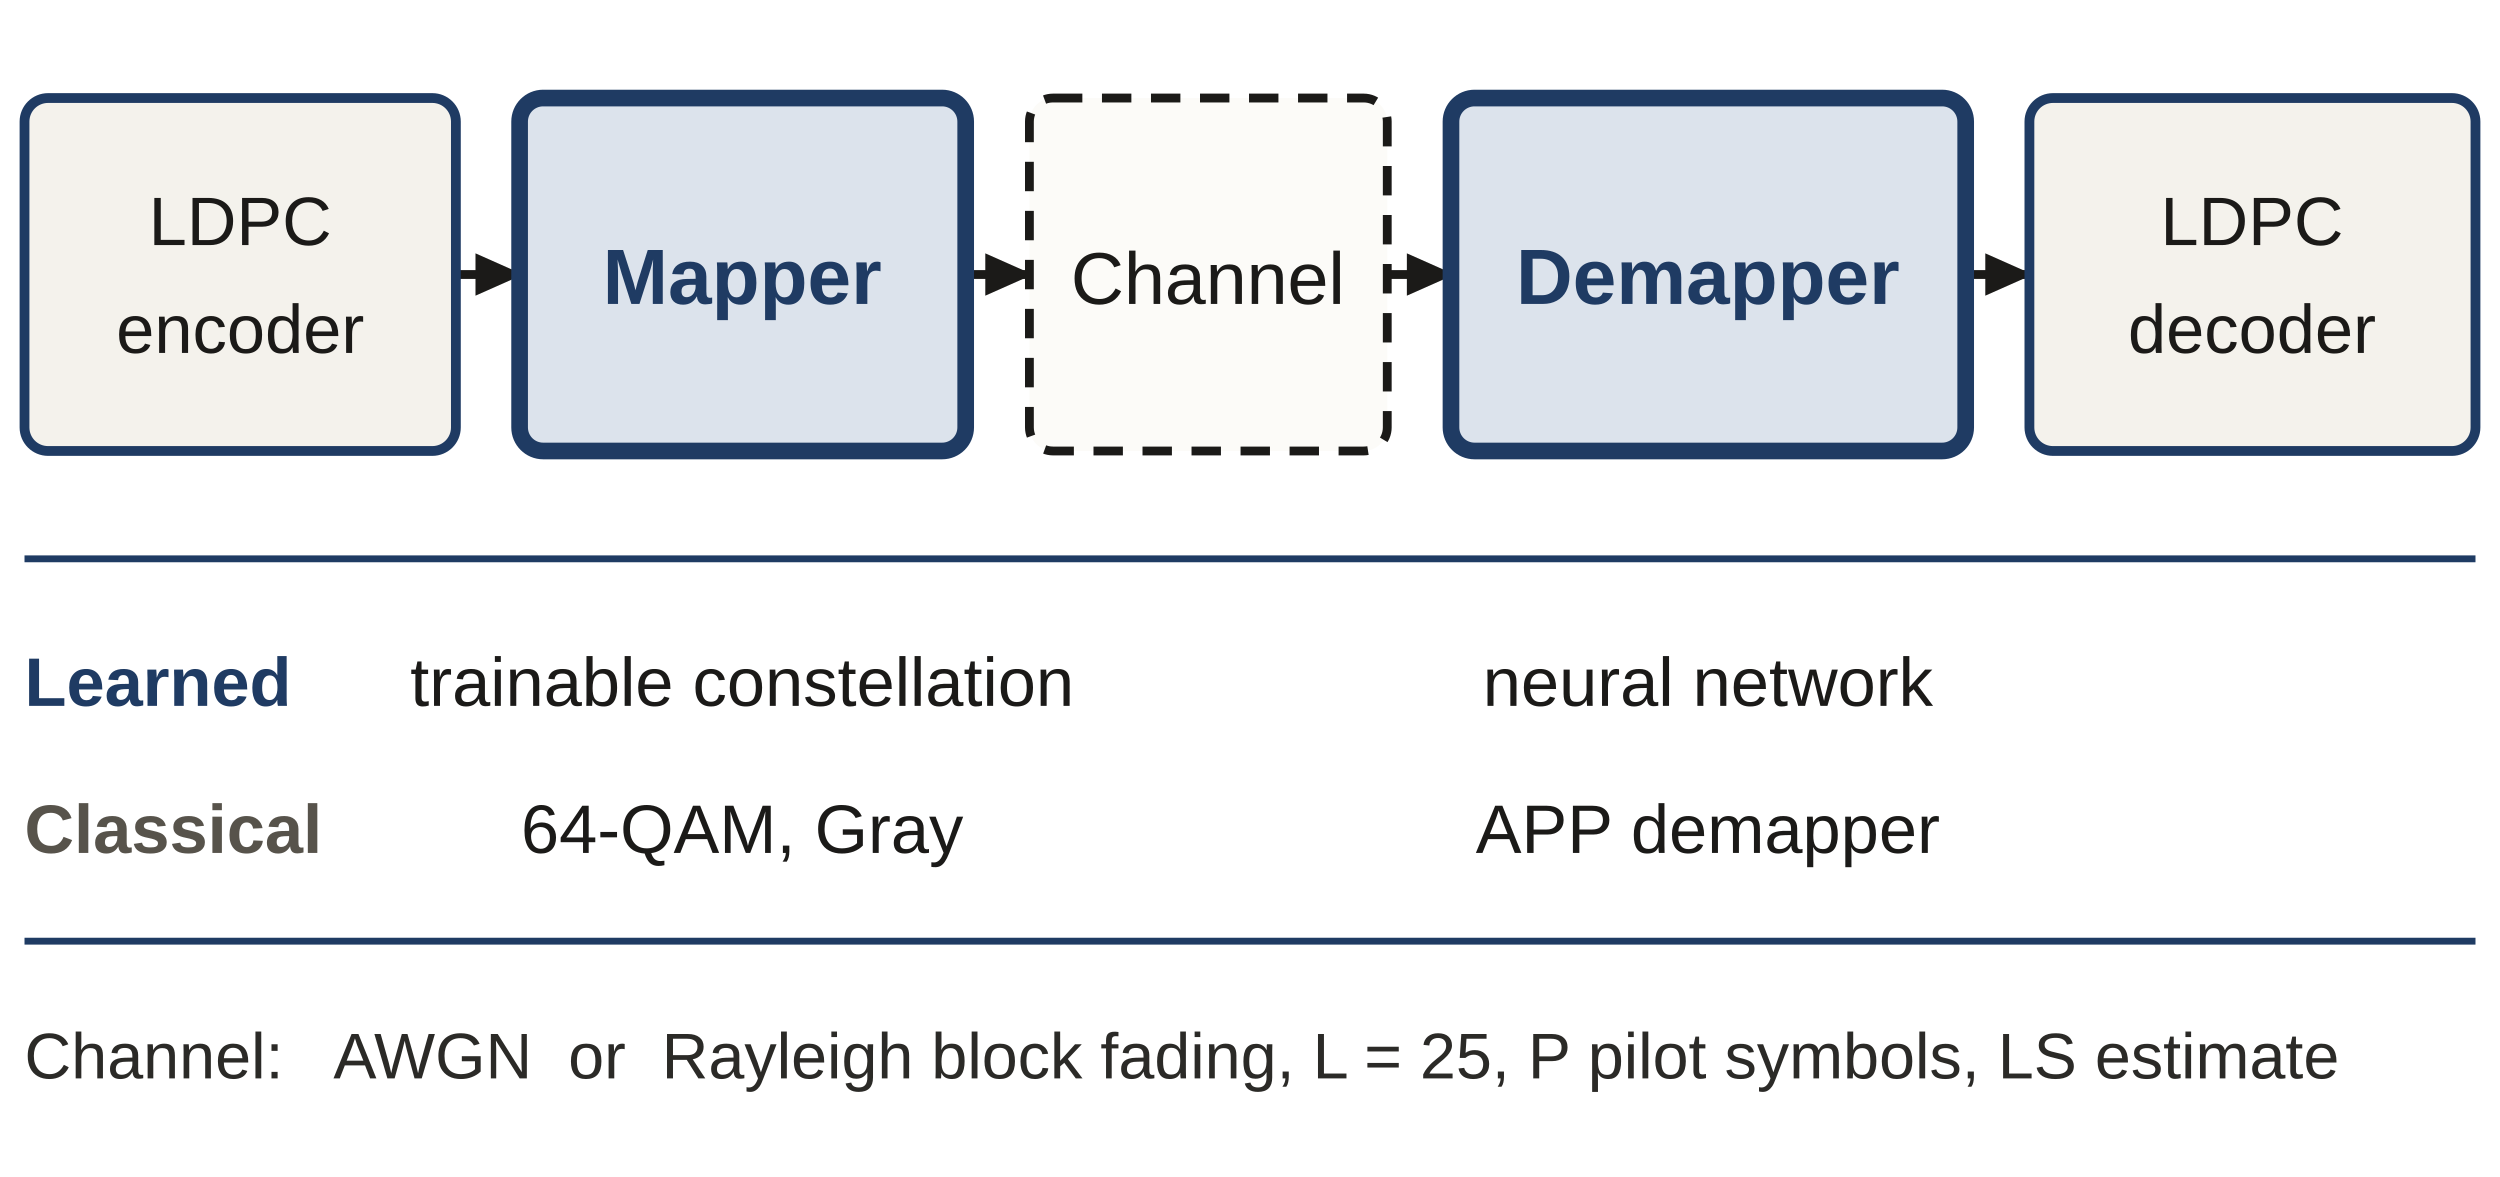
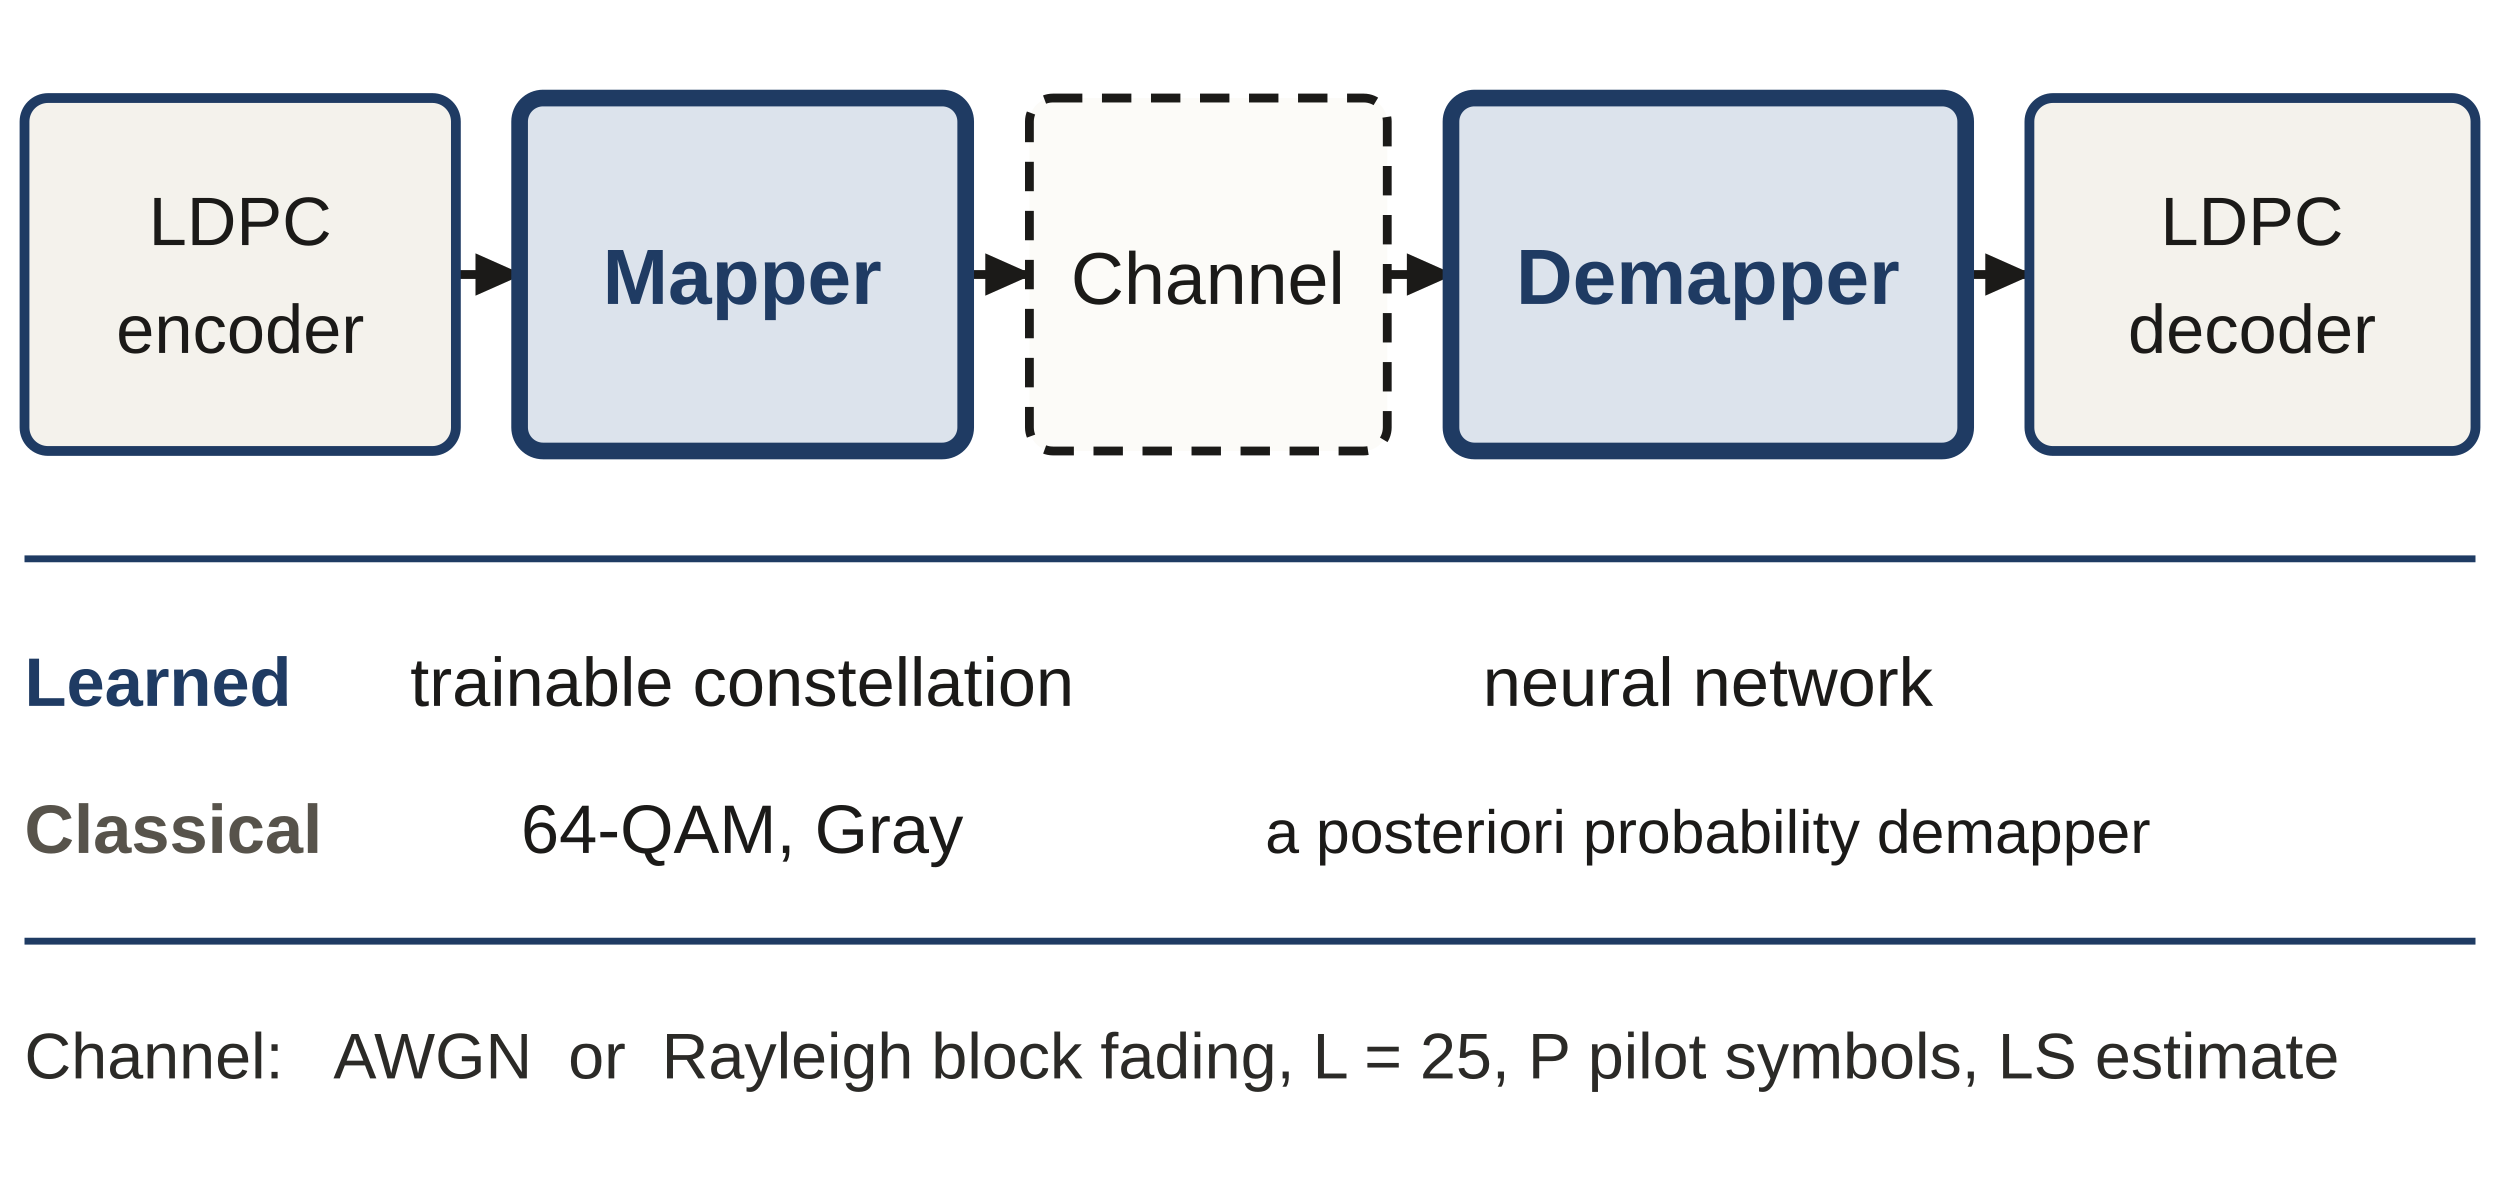
<svg viewBox="0 0 255 120" style="width:100%;height:auto" role="img" aria-label="Signal chain: LDPC encoder, mapper, channel, demapper, LDPC decoder. The mapper and demapper differ between the learned and classical systems; everything else is shared.">
  <defs>
    <marker id="a2" markerWidth="6" markerHeight="6" refX="5" refY="2.4" orient="auto">
      <path d="M0,0 L5.4,2.4 L0,4.8 Z" fill="#1B1A18" />
    </marker>
  </defs>
  <g font-family="Arial, Helvetica, sans-serif" text-anchor="middle" fill="#1B1A18">
    <g stroke="#1B1A18" stroke-width="0.9" marker-end="url(#a2)">
      <line x1="46.5" y1="28" x2="53" y2="28" />
      <line x1="98.5" y1="28" x2="105" y2="28" />
      <line x1="141.5" y1="28" x2="148" y2="28" />
      <line x1="200.5" y1="28" x2="207" y2="28" />
    </g>
    <rect x="2.5" y="10" width="44" height="36" rx="2.4" fill="#F4F2EC" stroke="#1F3B63" stroke-width="1" />
    <text x="24.5" y="25" font-size="7">LDPC</text>
    <text x="24.5" y="36" font-size="7">encoder</text>
    <rect x="53" y="10" width="45.5" height="36" rx="2.4" fill="#DCE3EC" stroke="#1F3B63" stroke-width="1.7" />
    <text x="75.7" y="31" font-size="8" font-weight="bold" fill="#1F3B63">Mapper</text>
    <rect x="105" y="10" width="36.5" height="36" rx="2.4" fill="#FCFBF8" stroke="#1B1A18" stroke-width="0.9" stroke-dasharray="3 2" />
    <text x="123.2" y="31" font-size="7.5">Channel</text>
    <rect x="148" y="10" width="52.5" height="36" rx="2.4" fill="#DCE3EC" stroke="#1F3B63" stroke-width="1.7" />
    <text x="174.2" y="31" font-size="8" font-weight="bold" fill="#1F3B63">Demapper</text>
    <rect x="207" y="10" width="45.5" height="36" rx="2.4" fill="#F4F2EC" stroke="#1F3B63" stroke-width="1" />
    <text x="229.7" y="25" font-size="7">LDPC</text>
    <text x="229.7" y="36" font-size="7">decoder</text>
    <line x1="2.5" y1="57" x2="252.5" y2="57" stroke="#1F3B63" stroke-width="0.7" />
    <text x="2.5" y="72" font-size="7" font-weight="bold" fill="#1F3B63" text-anchor="start">Learned</text>
    <text x="75.7" y="72" font-size="7">trainable constellation</text>
    <text x="174.2" y="72" font-size="7">neural network</text>
    <text x="2.5" y="87" font-size="7" font-weight="bold" fill="#57534B" text-anchor="start">Classical</text>
    <text x="75.7" y="87" font-size="7">64-QAM, Gray</text>
-     <text x="174.2" y="87" font-size="7">APP demapper</text>
+     <text x="174.2" y="87" font-size="6.2">a posteriori probability demapper</text>
    <line x1="2.5" y1="96" x2="252.5" y2="96" stroke="#1F3B63" stroke-width="0.7" />
    <text x="2.5" y="110" font-size="6.6" fill="#2B2A27" text-anchor="start">Channel:</text>
    <text x="34" y="110" font-size="6.6" fill="#2B2A27" text-anchor="start">AWGN  or  Rayleigh block fading, L = 25, P pilot symbols, LS estimate</text>
  </g>
</svg>
